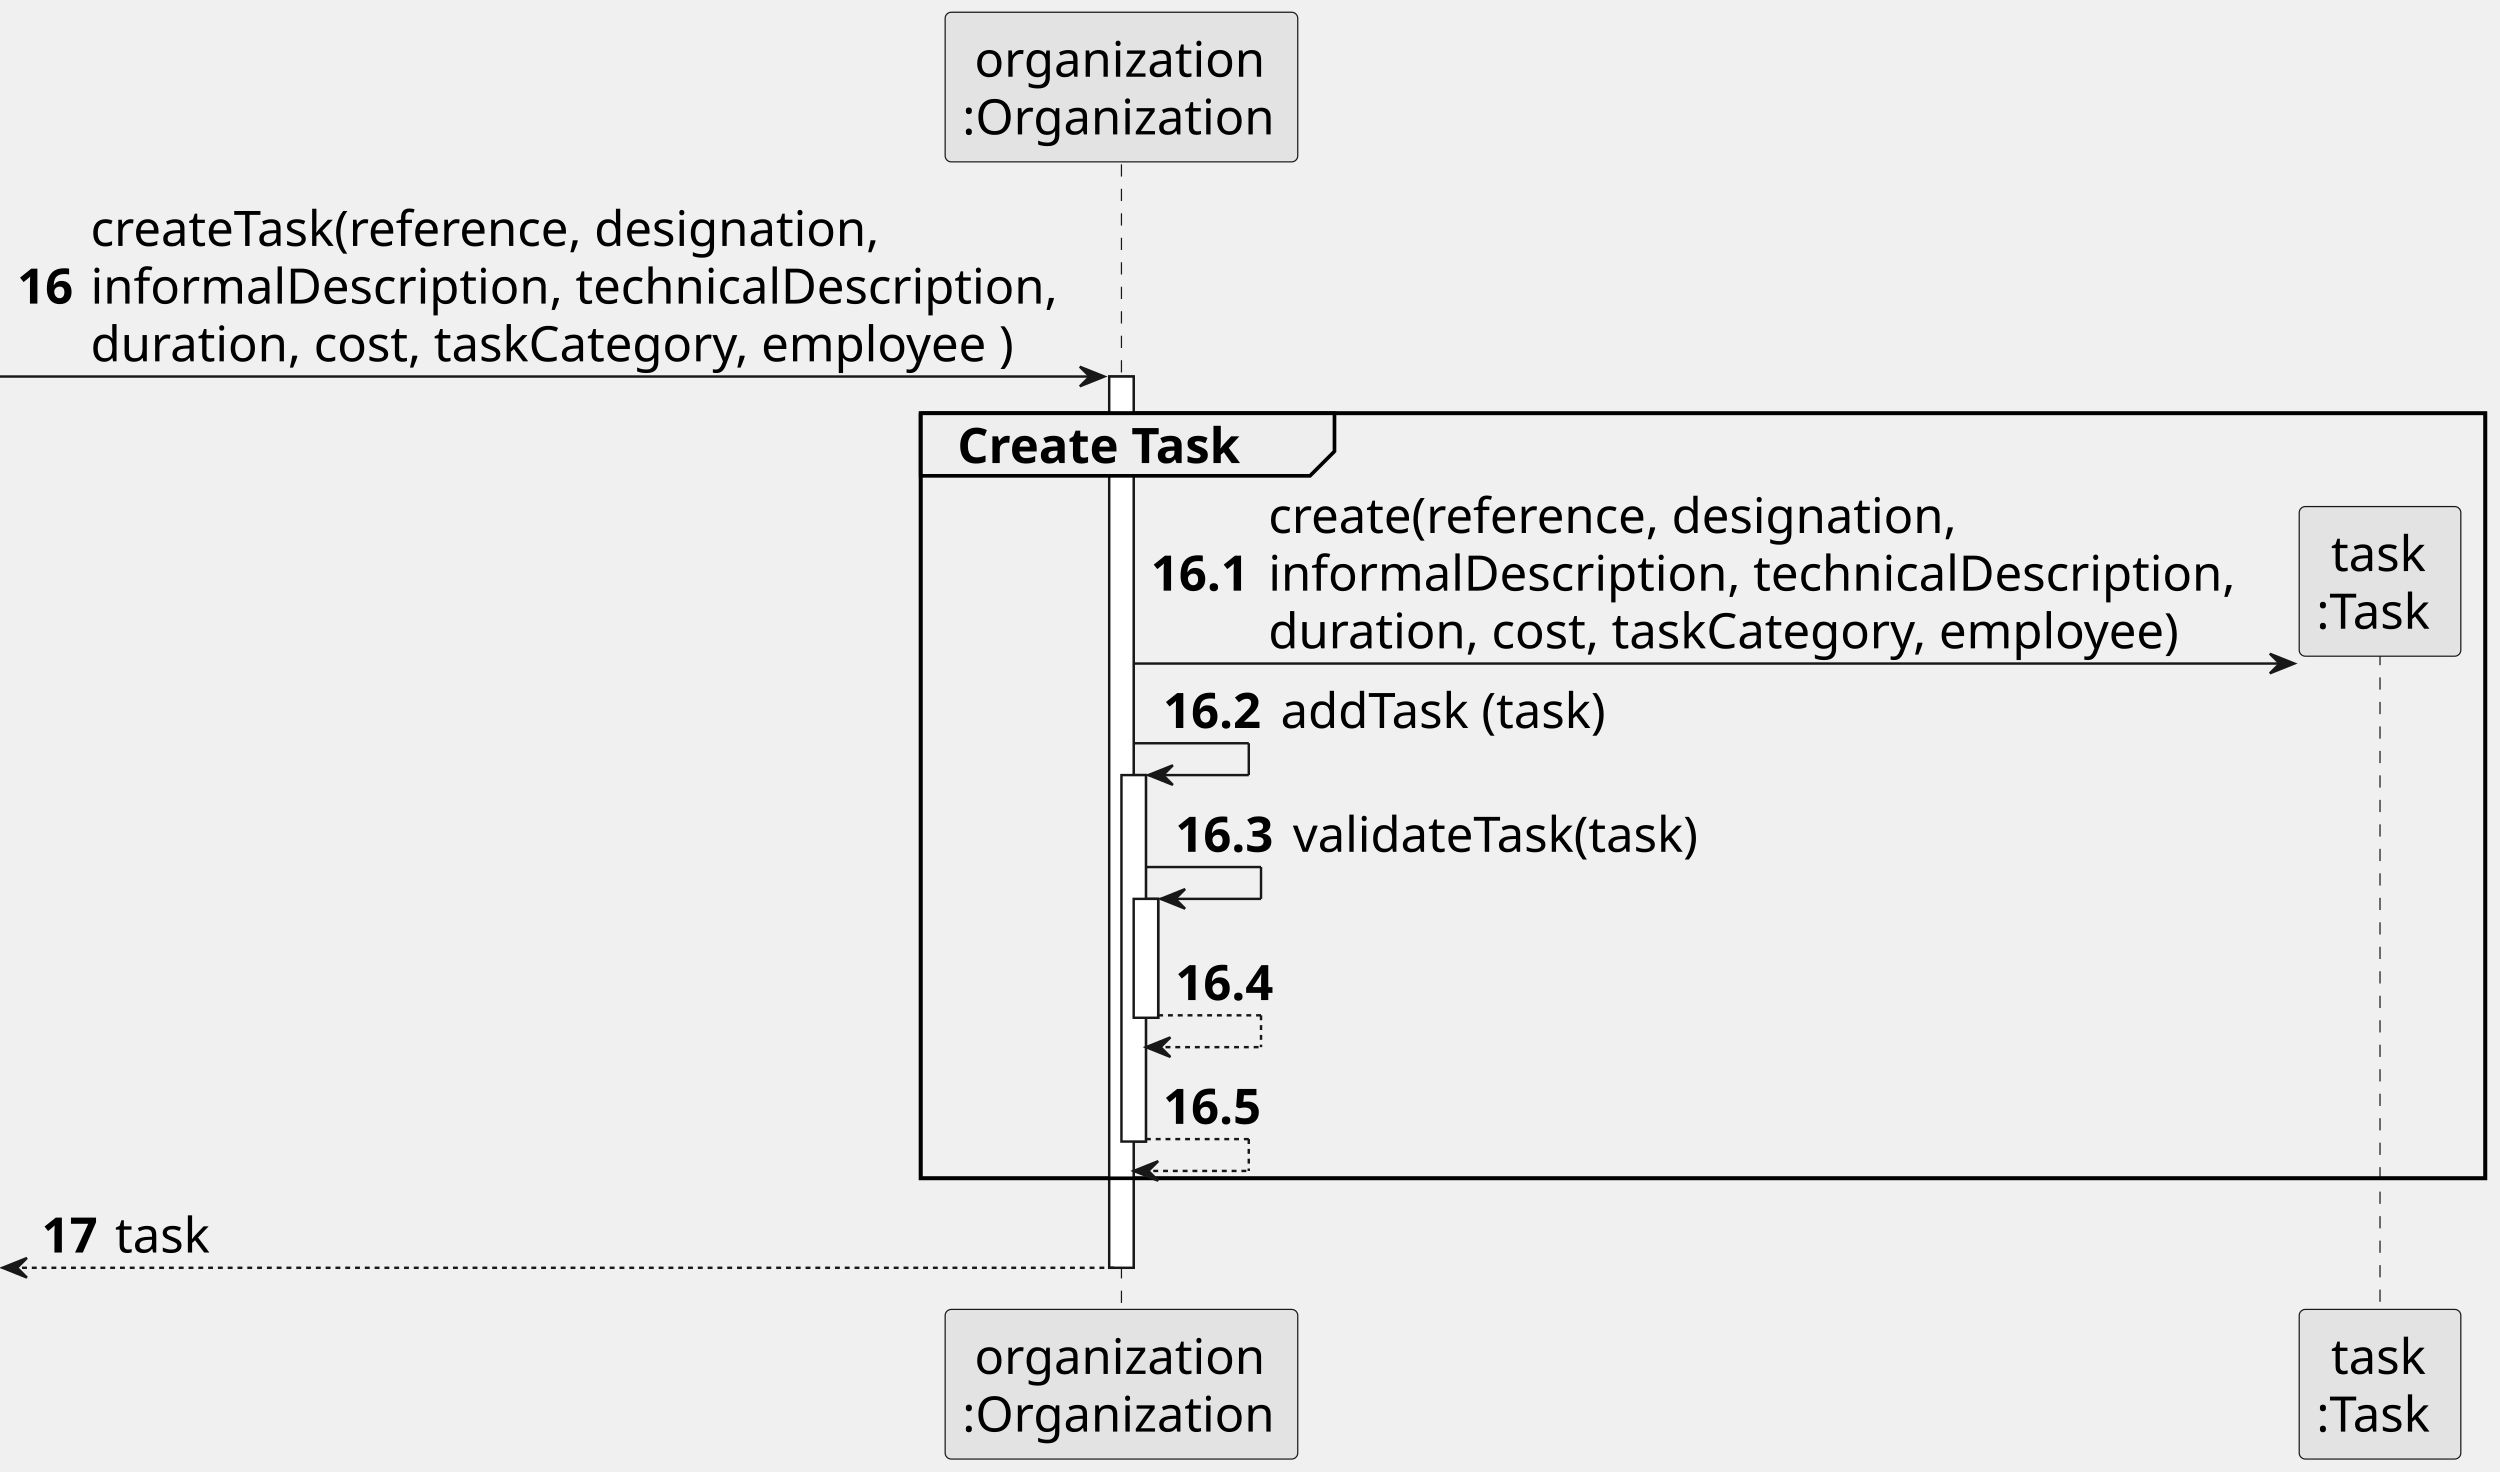
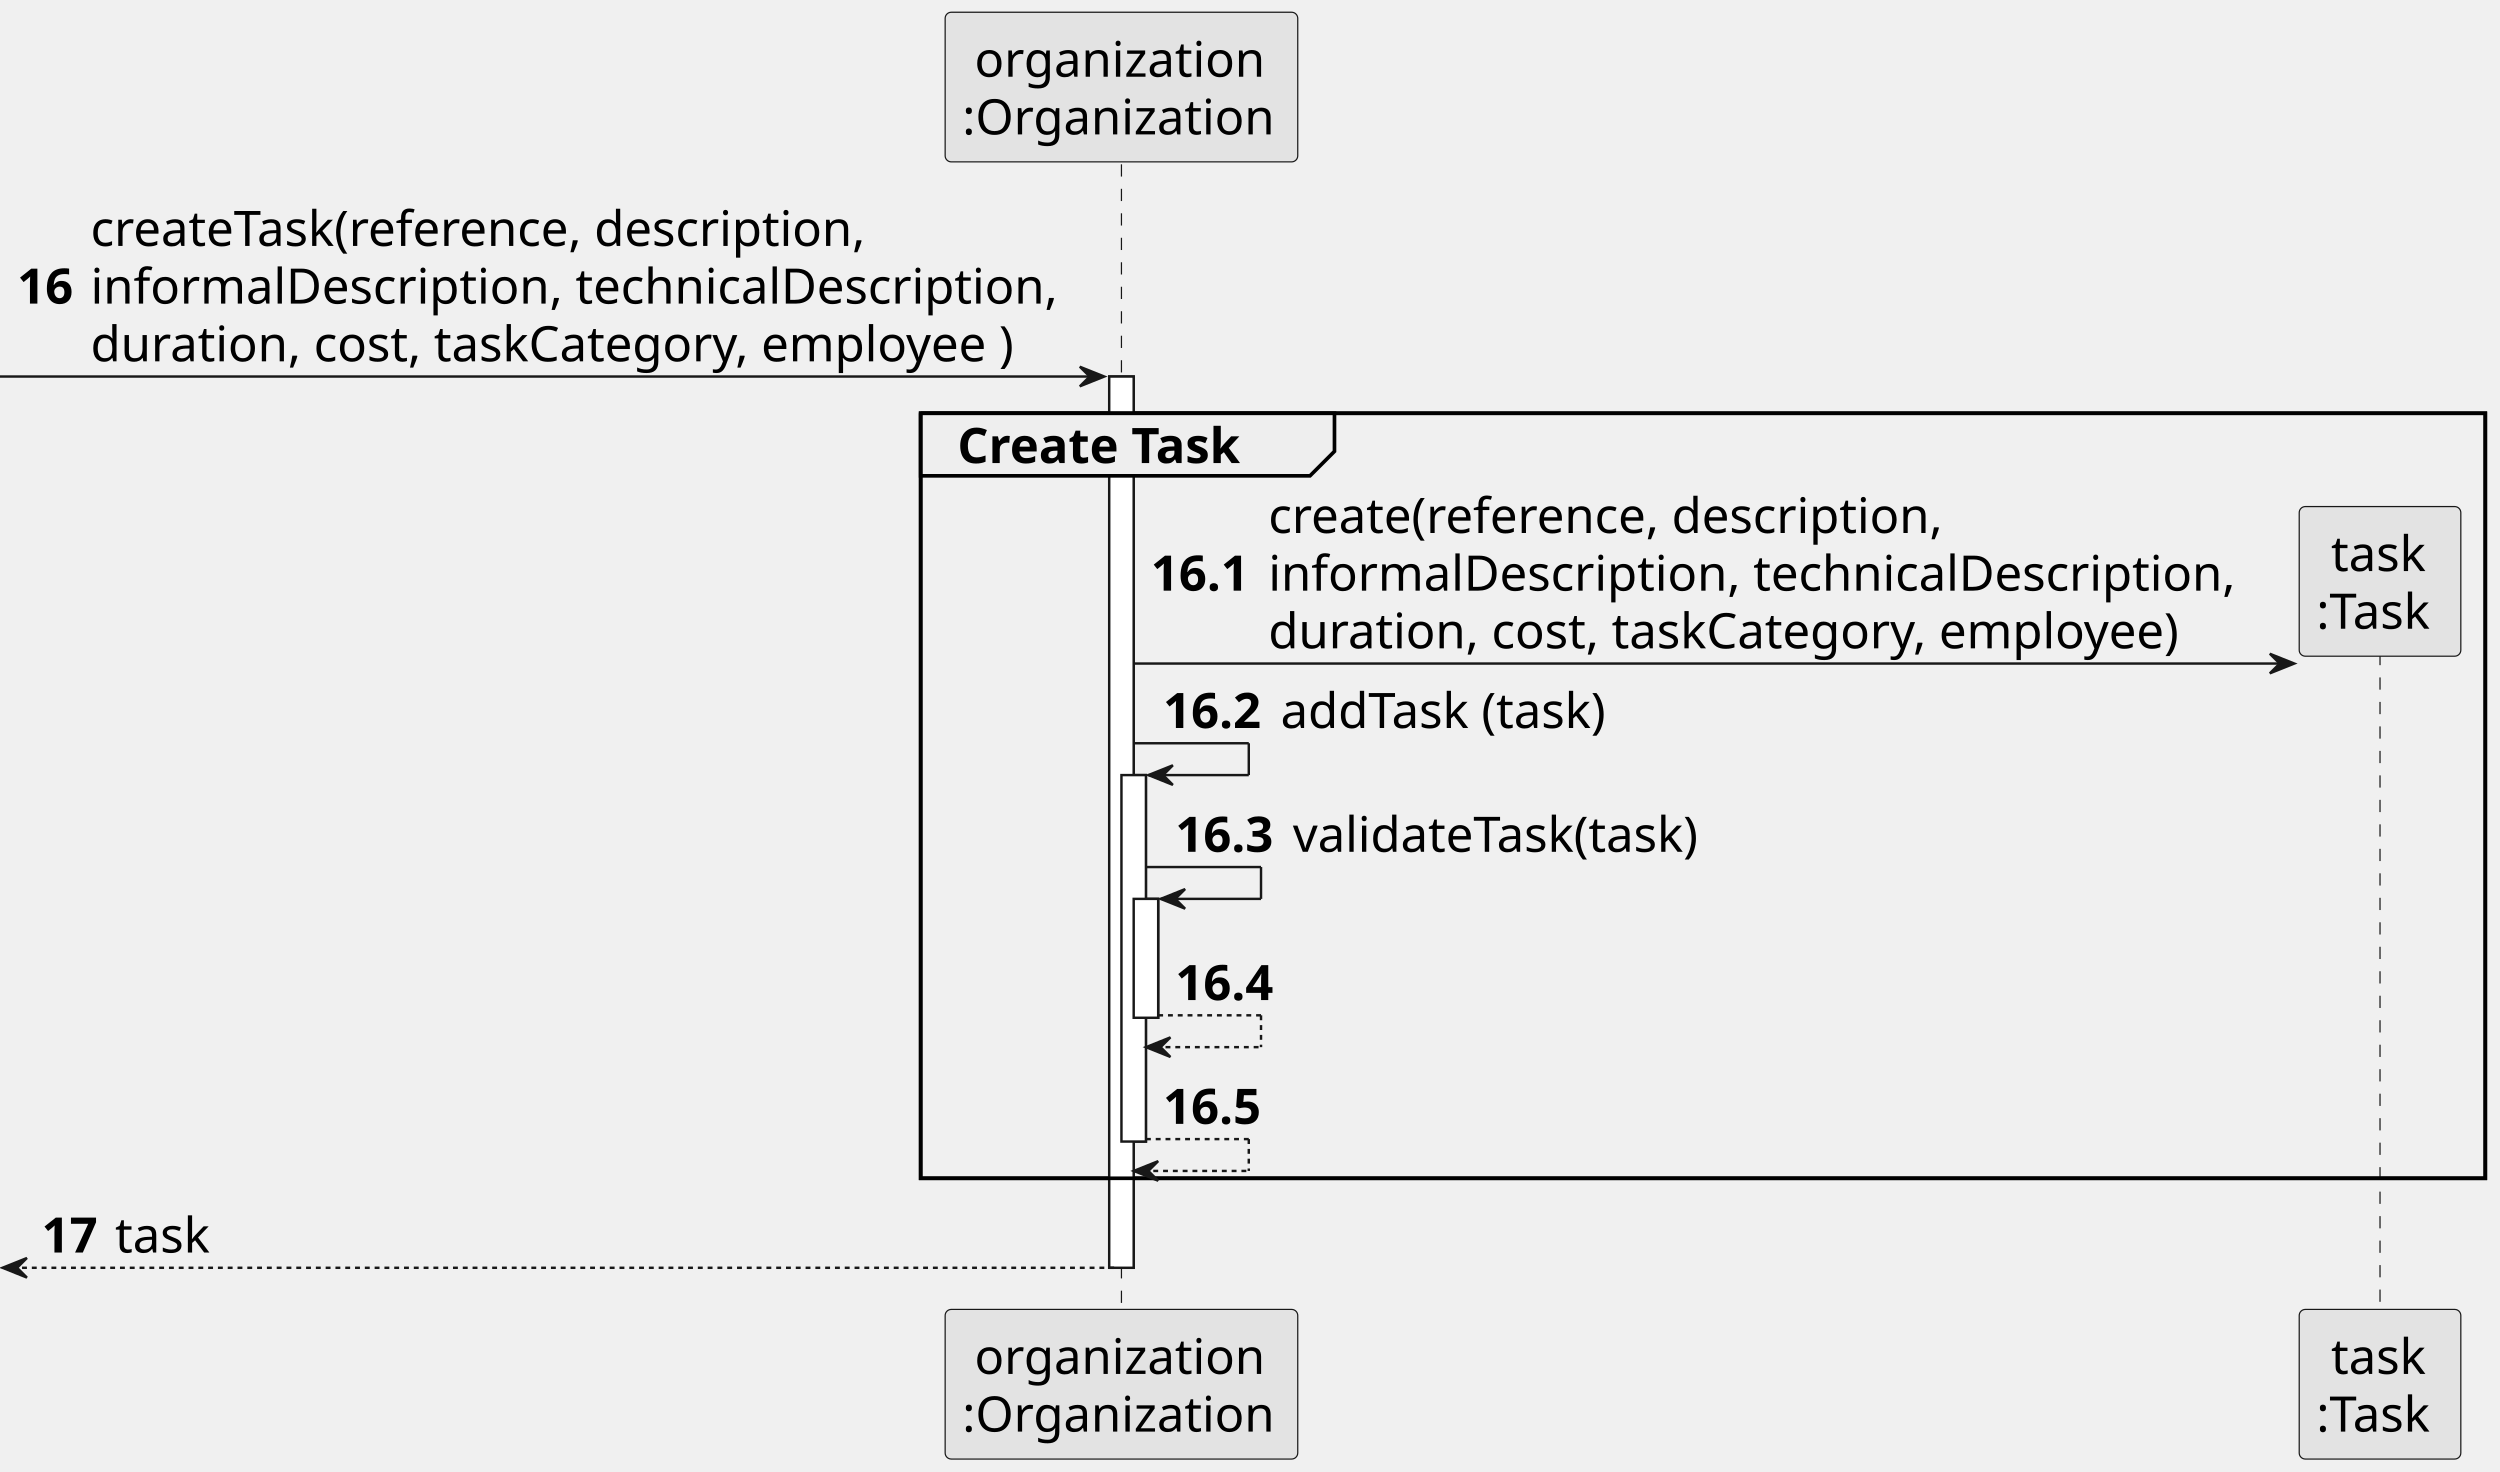
<svg xmlns="http://www.w3.org/2000/svg" contentStyleType="text/css" height="601px" preserveAspectRatio="none" style="width:1021px;height:601px;background:#FFFFFF;" version="1.1" viewBox="0 0 1021 601" width="1021px" zoomAndPan="magnify">
  <defs />
  <g>
    <rect fill="#FFFFFF" height="363.992" style="stroke:#181818;stroke-width:1.0;" width="10" x="453" y="153.773" />
    <rect fill="#FFFFFF" height="149.664" style="stroke:#181818;stroke-width:1.0;" width="10" x="458" y="316.547" />
    <rect fill="#FFFFFF" height="48.555" style="stroke:#181818;stroke-width:1.0;" width="10" x="463" y="367.102" />
    <rect fill="none" height="312.438" style="stroke:#000000;stroke-width:1.5;" width="639" x="376" y="168.773" />
    <line style="stroke:#181818;stroke-width:0.5;stroke-dasharray:5.0,5.0;" x1="458" x2="458" y1="67.109" y2="535.766" />
    <line style="stroke:#181818;stroke-width:0.5;stroke-dasharray:5.0,5.0;" x1="972" x2="972" y1="246.66" y2="535.766" />
    <rect fill="#E3E3E3" height="61.109" rx="2.5" ry="2.5" style="stroke:#181818;stroke-width:0.5;" width="144" x="386" y="5" />
    <text fill="#000000" font-family="sans-serif" font-size="20" lengthAdjust="spacing" textLength="120" x="398" y="31.336">organization</text>
    <text fill="#000000" font-family="sans-serif" font-size="20" lengthAdjust="spacing" textLength="130" x="393" y="54.891">:Organization</text>
    <rect fill="#E3E3E3" height="61.109" rx="2.5" ry="2.5" style="stroke:#181818;stroke-width:0.5;" width="144" x="386" y="534.766" />
    <text fill="#000000" font-family="sans-serif" font-size="20" lengthAdjust="spacing" textLength="120" x="398" y="561.102">organization</text>
    <text fill="#000000" font-family="sans-serif" font-size="20" lengthAdjust="spacing" textLength="130" x="393" y="584.656">:Organization</text>
    <rect fill="#E3E3E3" height="61.109" rx="2.5" ry="2.5" style="stroke:#181818;stroke-width:0.5;" width="66" x="939" y="534.766" />
    <text fill="#000000" font-family="sans-serif" font-size="20" lengthAdjust="spacing" textLength="40" x="952" y="561.102">task</text>
    <text fill="#000000" font-family="sans-serif" font-size="20" lengthAdjust="spacing" textLength="52" x="946" y="584.656">:Task</text>
    <rect fill="#FFFFFF" height="363.992" style="stroke:#181818;stroke-width:1.0;" width="10" x="453" y="153.773" />
    <rect fill="#FFFFFF" height="149.664" style="stroke:#181818;stroke-width:1.0;" width="10" x="458" y="316.547" />
    <rect fill="#FFFFFF" height="48.555" style="stroke:#181818;stroke-width:1.0;" width="10" x="463" y="367.102" />
    <polygon fill="#181818" points="441,149.773,451,153.773,441,157.773,445,153.773" style="stroke:#181818;stroke-width:1.0;" />
    <line style="stroke:#181818;stroke-width:1.0;" x1="0" x2="447" y1="153.773" y2="153.773" />
    <text fill="#000000" font-family="sans-serif" font-size="20" font-weight="bold" lengthAdjust="spacing" textLength="26" x="7" y="124">16</text>
-     <text fill="#000000" font-family="sans-serif" font-size="20" lengthAdjust="spacing" textLength="330" x="37" y="100.445">createTask(reference, designation,</text>
+     <text fill="#000000" font-family="sans-serif" font-size="20" lengthAdjust="spacing" textLength="326" x="37" y="100.445">createTask(reference, description,</text>
    <text fill="#000000" font-family="sans-serif" font-size="20" lengthAdjust="spacing" textLength="404" x="37" y="124">informalDescription, technicalDescription,</text>
    <text fill="#000000" font-family="sans-serif" font-size="20" lengthAdjust="spacing" textLength="387" x="37" y="147.555">duration, cost, taskCategory, employee )</text>
    <path d="M376,168.773 L545,168.773 L545,184.328 L535,194.328 L376,194.328 L376,168.773 " fill="#EEEEEE" style="stroke:#000000;stroke-width:1.5;" />
    <rect fill="none" height="312.438" style="stroke:#000000;stroke-width:1.5;" width="639" x="376" y="168.773" />
    <text fill="#000000" font-family="sans-serif" font-size="20" font-weight="bold" lengthAdjust="spacing" textLength="124" x="391" y="189.109">Create Task</text>
    <polygon fill="#181818" points="927,266.992,937,270.992,927,274.992,931,270.992" style="stroke:#181818;stroke-width:1.0;" />
    <line style="stroke:#181818;stroke-width:1.0;" x1="463" x2="933" y1="270.992" y2="270.992" />
    <text fill="#000000" font-family="sans-serif" font-size="20" font-weight="bold" lengthAdjust="spacing" textLength="44" x="470" y="241.219">16.1</text>
-     <text fill="#000000" font-family="sans-serif" font-size="20" lengthAdjust="spacing" textLength="284" x="518" y="217.664">create(reference, designation,</text>
+     <text fill="#000000" font-family="sans-serif" font-size="20" lengthAdjust="spacing" textLength="280" x="518" y="217.664">create(reference, description,</text>
    <text fill="#000000" font-family="sans-serif" font-size="20" lengthAdjust="spacing" textLength="404" x="518" y="241.219">informalDescription, technicalDescription,</text>
    <text fill="#000000" font-family="sans-serif" font-size="20" lengthAdjust="spacing" textLength="381" x="518" y="264.773">duration, cost, taskCategory, employee)</text>
    <rect fill="#E3E3E3" height="61.109" rx="2.5" ry="2.5" style="stroke:#181818;stroke-width:0.5;" width="66" x="939" y="206.883" />
    <text fill="#000000" font-family="sans-serif" font-size="20" lengthAdjust="spacing" textLength="40" x="952" y="233.219">task</text>
    <text fill="#000000" font-family="sans-serif" font-size="20" lengthAdjust="spacing" textLength="52" x="946" y="256.773">:Task</text>
    <line style="stroke:#181818;stroke-width:1.0;" x1="463" x2="510" y1="303.547" y2="303.547" />
    <line style="stroke:#181818;stroke-width:1.0;" x1="510" x2="510" y1="303.547" y2="316.547" />
    <line style="stroke:#181818;stroke-width:1.0;" x1="469" x2="510" y1="316.547" y2="316.547" />
    <polygon fill="#181818" points="479,312.547,469,316.547,479,320.547,475,316.547" style="stroke:#181818;stroke-width:1.0;" />
    <text fill="#000000" font-family="sans-serif" font-size="20" font-weight="bold" lengthAdjust="spacing" textLength="44" x="475" y="297.328">16.2</text>
    <text fill="#000000" font-family="sans-serif" font-size="20" lengthAdjust="spacing" textLength="143" x="523" y="297.328">addTask (task)</text>
    <line style="stroke:#181818;stroke-width:1.0;" x1="468" x2="515" y1="354.102" y2="354.102" />
    <line style="stroke:#181818;stroke-width:1.0;" x1="515" x2="515" y1="354.102" y2="367.102" />
    <line style="stroke:#181818;stroke-width:1.0;" x1="474" x2="515" y1="367.102" y2="367.102" />
    <polygon fill="#181818" points="484,363.102,474,367.102,484,371.102,480,367.102" style="stroke:#181818;stroke-width:1.0;" />
    <text fill="#000000" font-family="sans-serif" font-size="20" font-weight="bold" lengthAdjust="spacing" textLength="44" x="480" y="347.883">16.3</text>
    <text fill="#000000" font-family="sans-serif" font-size="20" lengthAdjust="spacing" textLength="175" x="528" y="347.883">validateTask(task)</text>
    <line style="stroke:#181818;stroke-width:1.0;stroke-dasharray:2.0,2.0;" x1="473" x2="515" y1="414.656" y2="414.656" />
    <line style="stroke:#181818;stroke-width:1.0;stroke-dasharray:2.0,2.0;" x1="515" x2="515" y1="414.656" y2="427.656" />
    <line style="stroke:#181818;stroke-width:1.0;stroke-dasharray:2.0,2.0;" x1="468" x2="515" y1="427.656" y2="427.656" />
    <polygon fill="#181818" points="478,423.656,468,427.656,478,431.656,474,427.656" style="stroke:#181818;stroke-width:1.0;" />
    <text fill="#000000" font-family="sans-serif" font-size="20" font-weight="bold" lengthAdjust="spacing" textLength="44" x="480" y="408.438">16.4</text>
    <text fill="#000000" font-family="sans-serif" font-size="20" lengthAdjust="spacing" textLength="6" x="528" y="408.438"> </text>
    <line style="stroke:#181818;stroke-width:1.0;stroke-dasharray:2.0,2.0;" x1="468" x2="510" y1="465.211" y2="465.211" />
    <line style="stroke:#181818;stroke-width:1.0;stroke-dasharray:2.0,2.0;" x1="510" x2="510" y1="465.211" y2="478.211" />
    <line style="stroke:#181818;stroke-width:1.0;stroke-dasharray:2.0,2.0;" x1="463" x2="510" y1="478.211" y2="478.211" />
    <polygon fill="#181818" points="473,474.211,463,478.211,473,482.211,469,478.211" style="stroke:#181818;stroke-width:1.0;" />
    <text fill="#000000" font-family="sans-serif" font-size="20" font-weight="bold" lengthAdjust="spacing" textLength="44" x="475" y="458.992">16.5</text>
    <text fill="#000000" font-family="sans-serif" font-size="20" lengthAdjust="spacing" textLength="6" x="523" y="458.992"> </text>
    <polygon fill="#181818" points="11,513.766,1,517.766,11,521.766,7,517.766" style="stroke:#181818;stroke-width:1.0;" />
    <line style="stroke:#181818;stroke-width:1.0;stroke-dasharray:2.0,2.0;" x1="5" x2="457" y1="517.766" y2="517.766" />
    <text fill="#000000" font-family="sans-serif" font-size="20" font-weight="bold" lengthAdjust="spacing" textLength="26" x="17" y="511.547">17</text>
    <text fill="#000000" font-family="sans-serif" font-size="20" lengthAdjust="spacing" textLength="40" x="47" y="511.547">task</text>
  </g>
</svg>
